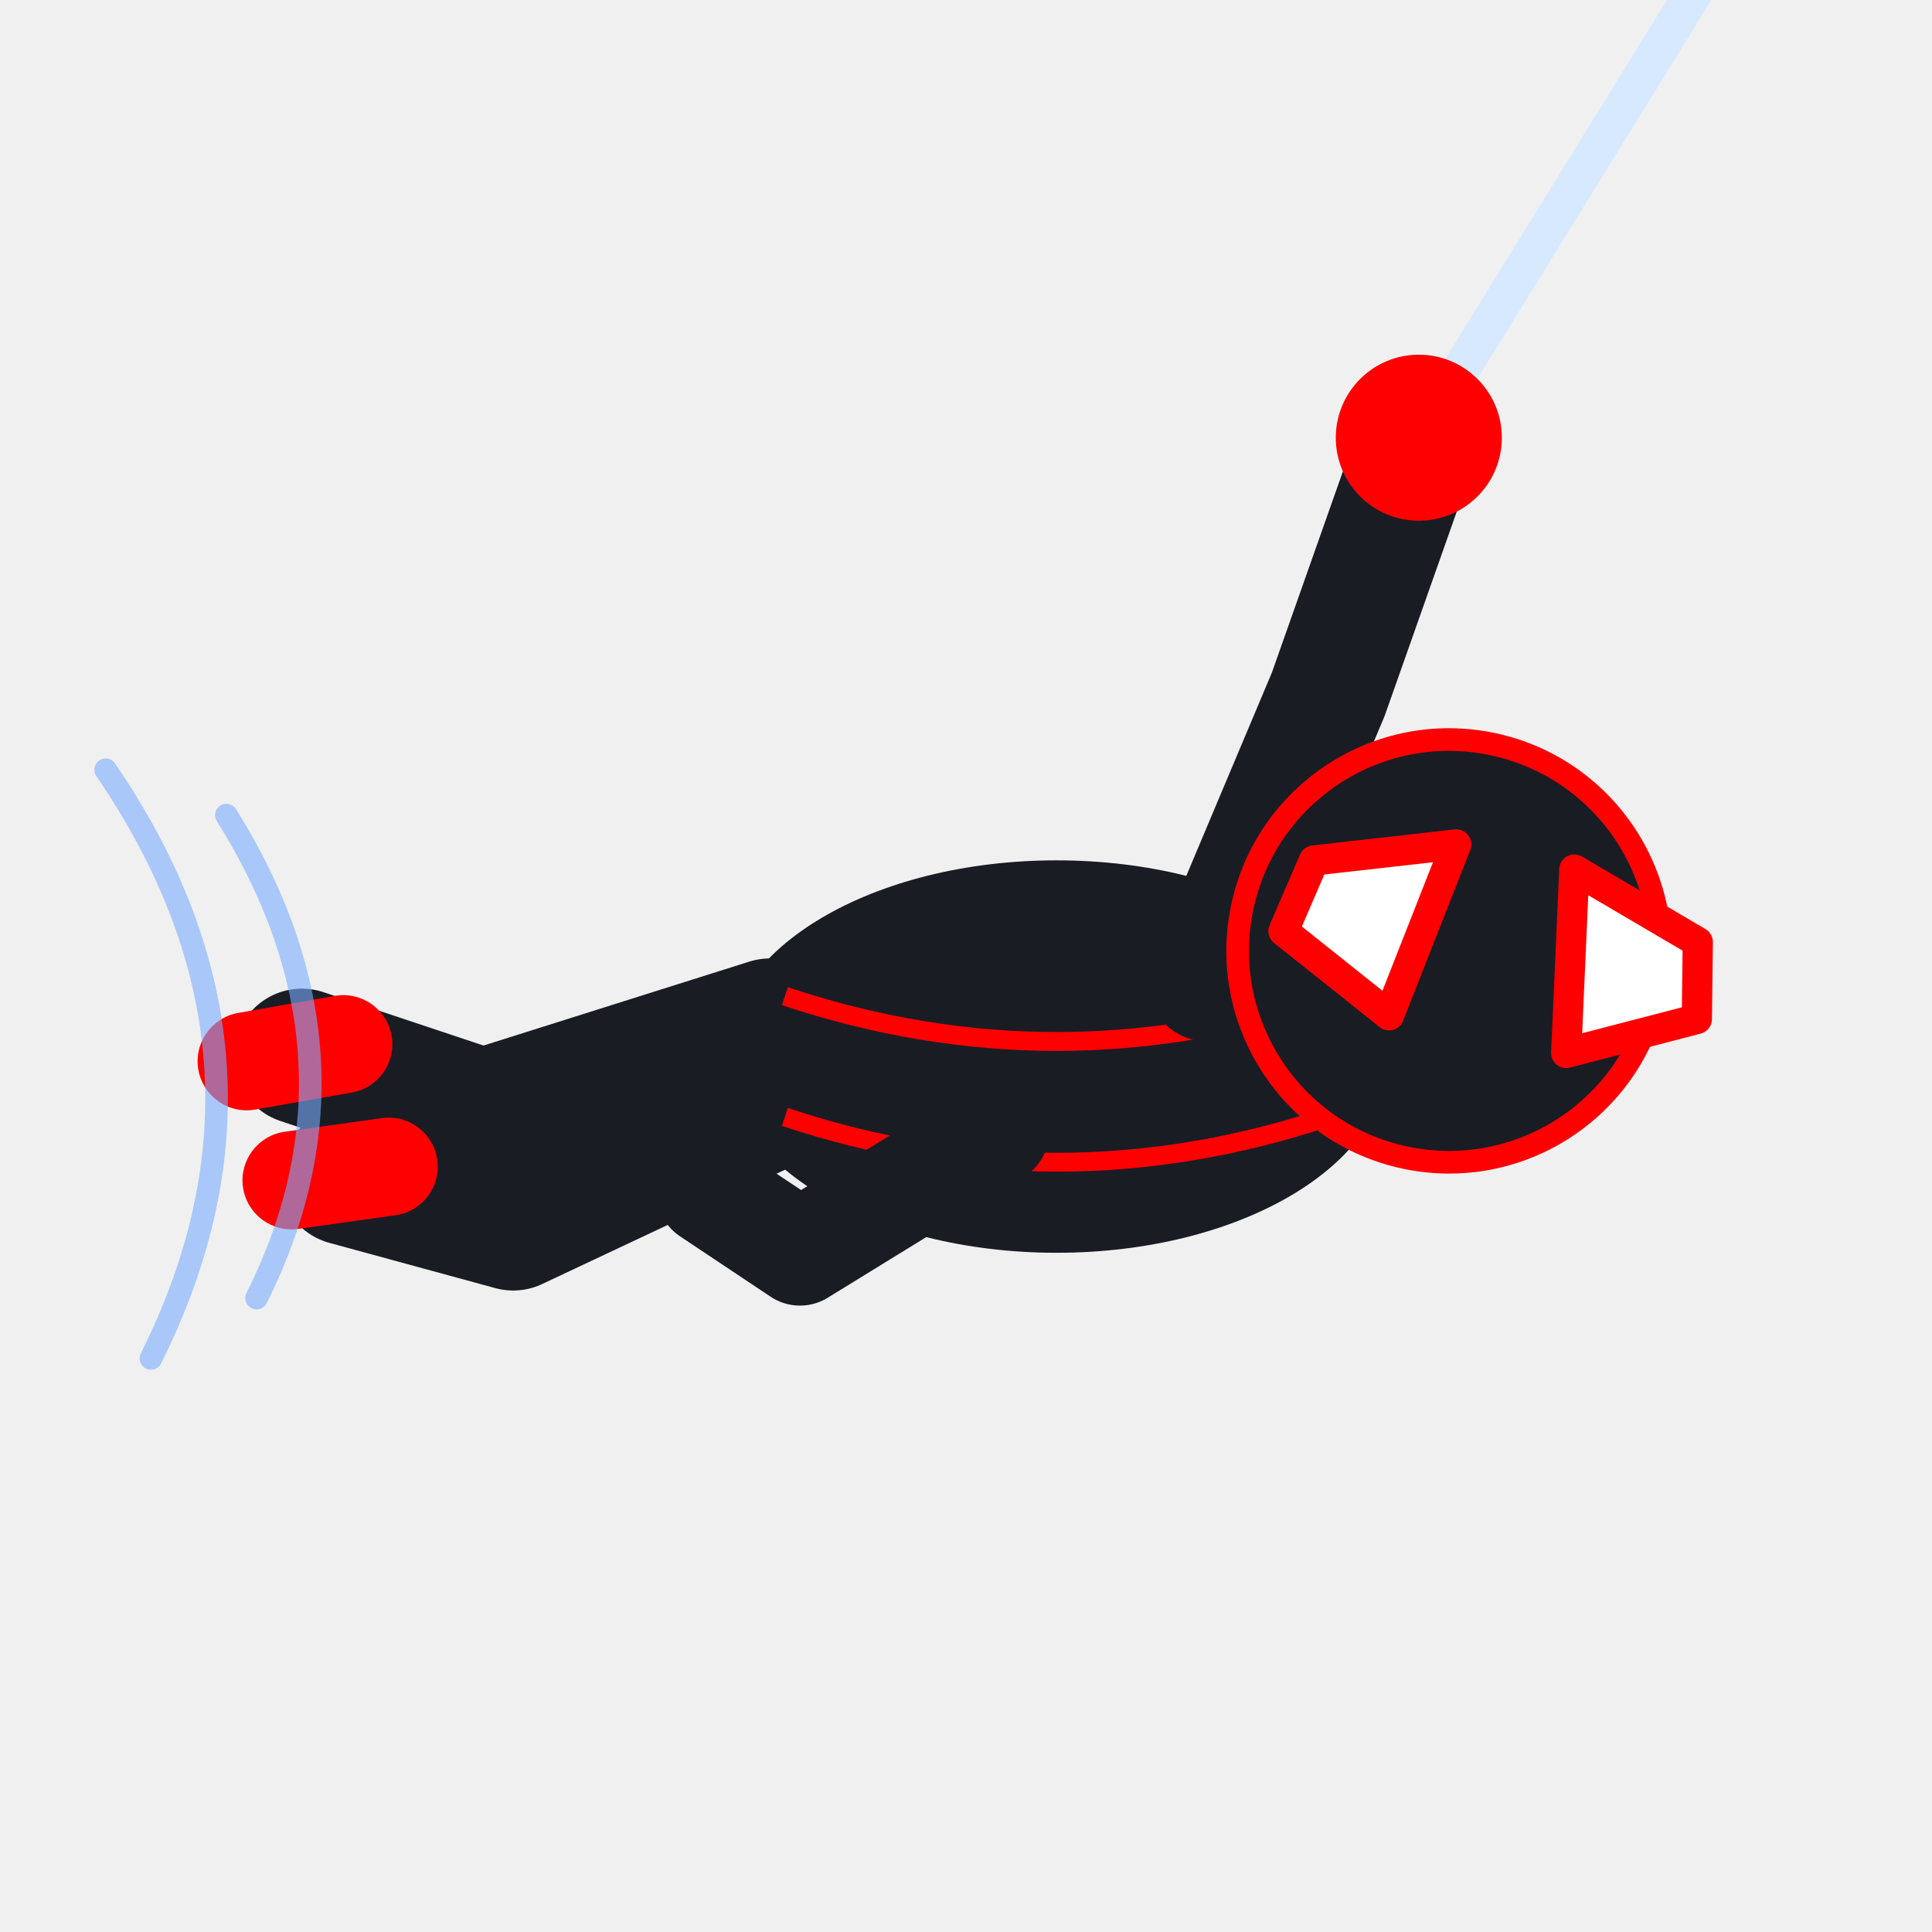
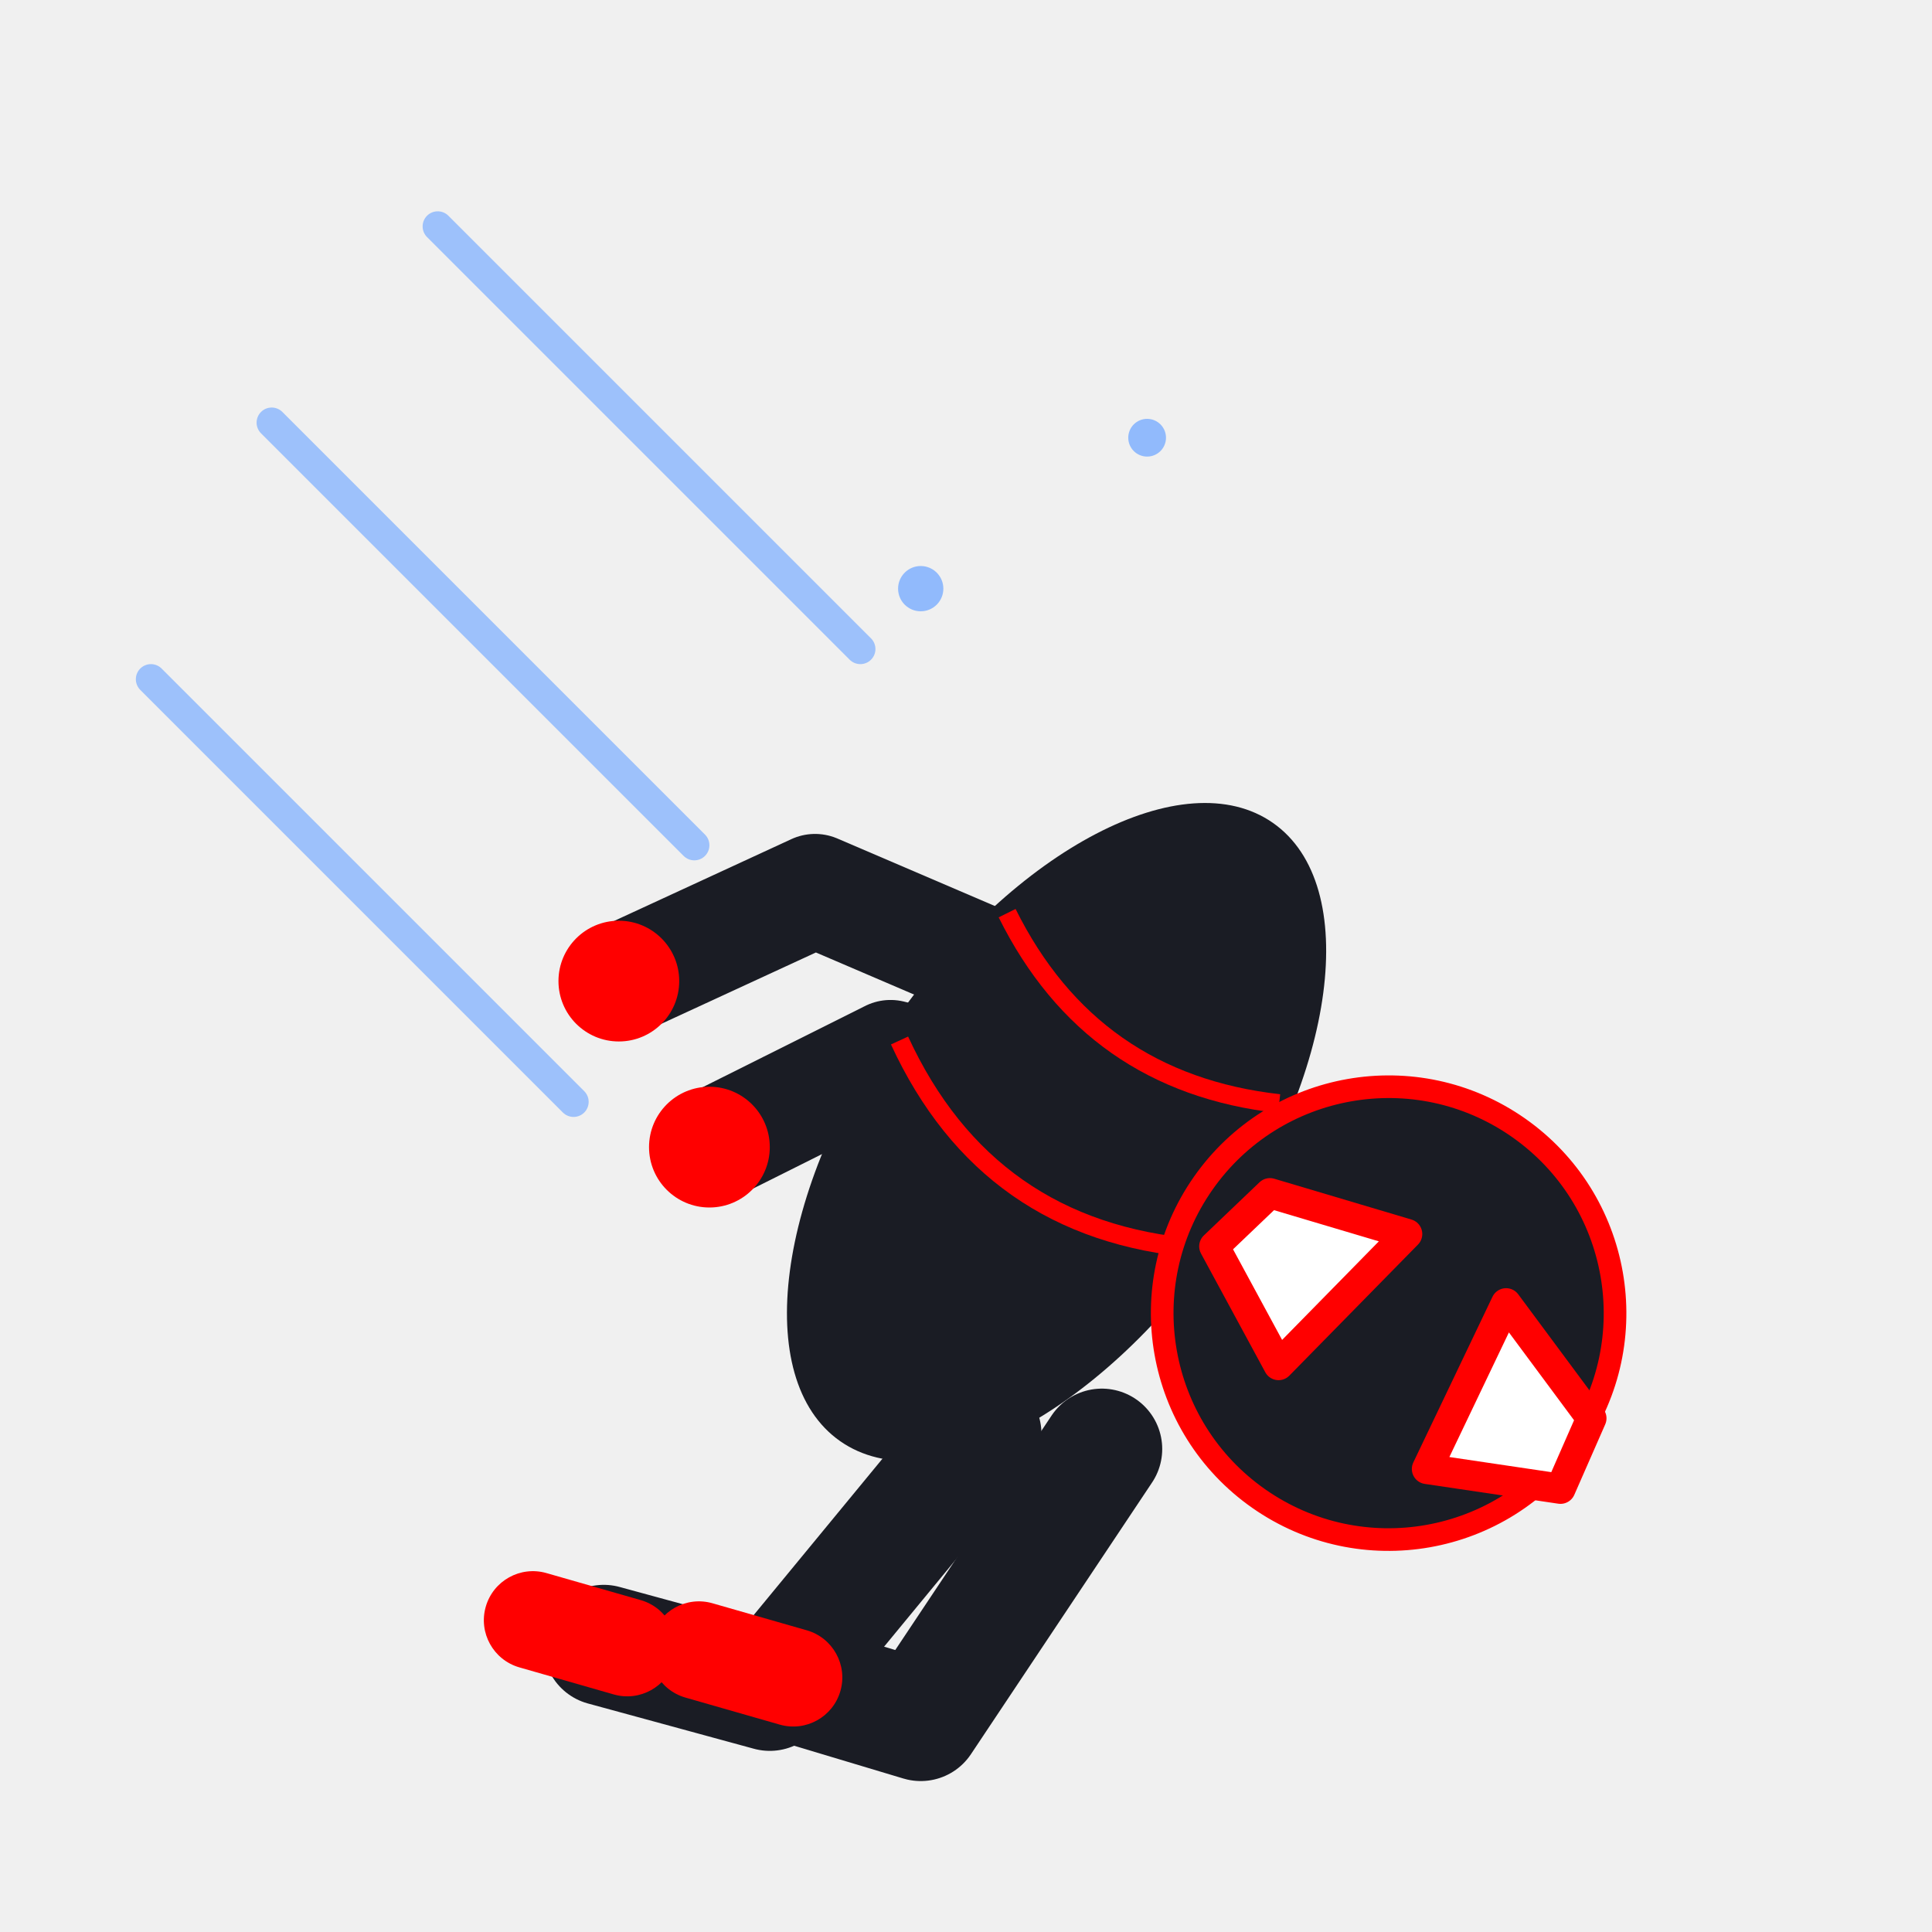
<svg xmlns="http://www.w3.org/2000/svg" width="256" height="256" viewBox="0 0 256 256">
-   <path d="M188,58 L230,-10" stroke="#d6e9ff" stroke-width="5" stroke-linecap="round" />
-   <path d="M102,136 L64,148 L40,140" stroke="#1a1c24" stroke-width="18" stroke-linecap="round" stroke-linejoin="round" fill="none" />
-   <path d="M102,146 L68,162 L46,156" stroke="#1a1c24" stroke-width="18" stroke-linecap="round" stroke-linejoin="round" fill="none" />
-   <rect x="26" y="133" width="26" height="13" rx="6.5" fill="#ff0000" transform="rotate(-10 39 139)" />
-   <rect x="32" y="149" width="26" height="13" rx="6.5" fill="#ff0000" transform="rotate(-8 45 155)" />
-   <ellipse cx="140" cy="140" rx="44" ry="26" fill="#1a1c24" />
-   <path d="M104,132 Q140,144 176,132" stroke="#ff0000" stroke-width="2.5" fill="none" />
-   <path d="M104,148 Q140,160 176,148" stroke="#ff0000" stroke-width="2.5" fill="none" />
-   <path d="M132,150 L106,166 L94,158" stroke="#1a1c24" stroke-width="14" stroke-linecap="round" stroke-linejoin="round" fill="none" />
-   <path d="M160,130 L176,92 L188,58" stroke="#1a1c24" stroke-width="16" stroke-linecap="round" stroke-linejoin="round" fill="none" />
-   <circle cx="188" cy="58" r="11" fill="#ff0000" />
-   <g transform="translate(192,126) rotate(12)">
-     <circle cx="0" cy="0" r="28" fill="#1a1c24" stroke="#ff0000" stroke-width="3" />
-     <g transform="translate(6,0)">
+   <g stroke="#79adff" stroke-width="4" stroke-linecap="round" opacity="0.7">
+     <path d="M36,56 L92,112 M20,90 L76,146 M58,30 L114,86" />
+   </g>
+   <path d="M150,136 L108,118 L82,130" stroke="#1a1c24" stroke-width="15" stroke-linecap="round" stroke-linejoin="round" fill="none" />
+   <path d="M158,150 L118,140 L94,152" stroke="#1a1c24" stroke-width="15" stroke-linecap="round" stroke-linejoin="round" fill="none" />
+   <circle cx="82" cy="130" r="8" fill="#ff0000" />
+   <circle cx="94" cy="152" r="8" fill="#ff0000" />
+   <path d="M130,190 L102,224 L80,218" stroke="#1a1c24" stroke-width="16" stroke-linecap="round" stroke-linejoin="round" fill="none" />
+   <path d="M146,192 L122,228 L102,222" stroke="#1a1c24" stroke-width="16" stroke-linecap="round" stroke-linejoin="round" fill="none" />
+   <rect x="64" y="210" width="26" height="13" rx="6.5" fill="#ff0000" transform="rotate(16 77 216)" />
+   <rect x="86" y="214" width="26" height="13" rx="6.5" fill="#ff0000" transform="rotate(16 99 220)" />
+   <g transform="rotate(35 140 150)">
+     <ellipse cx="140" cy="150" rx="26" ry="50" fill="#1a1c24" />
+     <path d="M118,130 Q140,142 162,130" stroke="#ff0000" stroke-width="2.5" fill="none" />
+     <path d="M116,152 Q140,166 164,152" stroke="#ff0000" stroke-width="2.5" fill="none" />
+   </g>
+   <g transform="translate(184,174) rotate(35)">
+     <circle cx="0" cy="0" r="30" fill="#1a1c24" stroke="#ff0000" stroke-width="3" />
+     <g transform="translate(4,4)">
      <path d="M-26,-8 L-8,-14 L-12,10 L-28,2 Z" fill="#ffffff" stroke="#ff0000" stroke-width="4" stroke-linejoin="round" />
      <path d="M26,-8 L8,-14 L12,10 L28,2 Z" fill="#ffffff" stroke="#ff0000" stroke-width="4" stroke-linejoin="round" />
    </g>
  </g>
-   <g stroke="#79adff" stroke-width="3" stroke-linecap="round" fill="none" opacity="0.6">
-     <path d="M30,108 Q50,140 34,172" />
-     <path d="M14,102 Q40,140 20,180" />
-   </g>
+   <circle cx="122" cy="78" r="3" fill="#79adff" opacity="0.8" />
+   <circle cx="152" cy="58" r="2.5" fill="#79adff" opacity="0.8" />
</svg>
